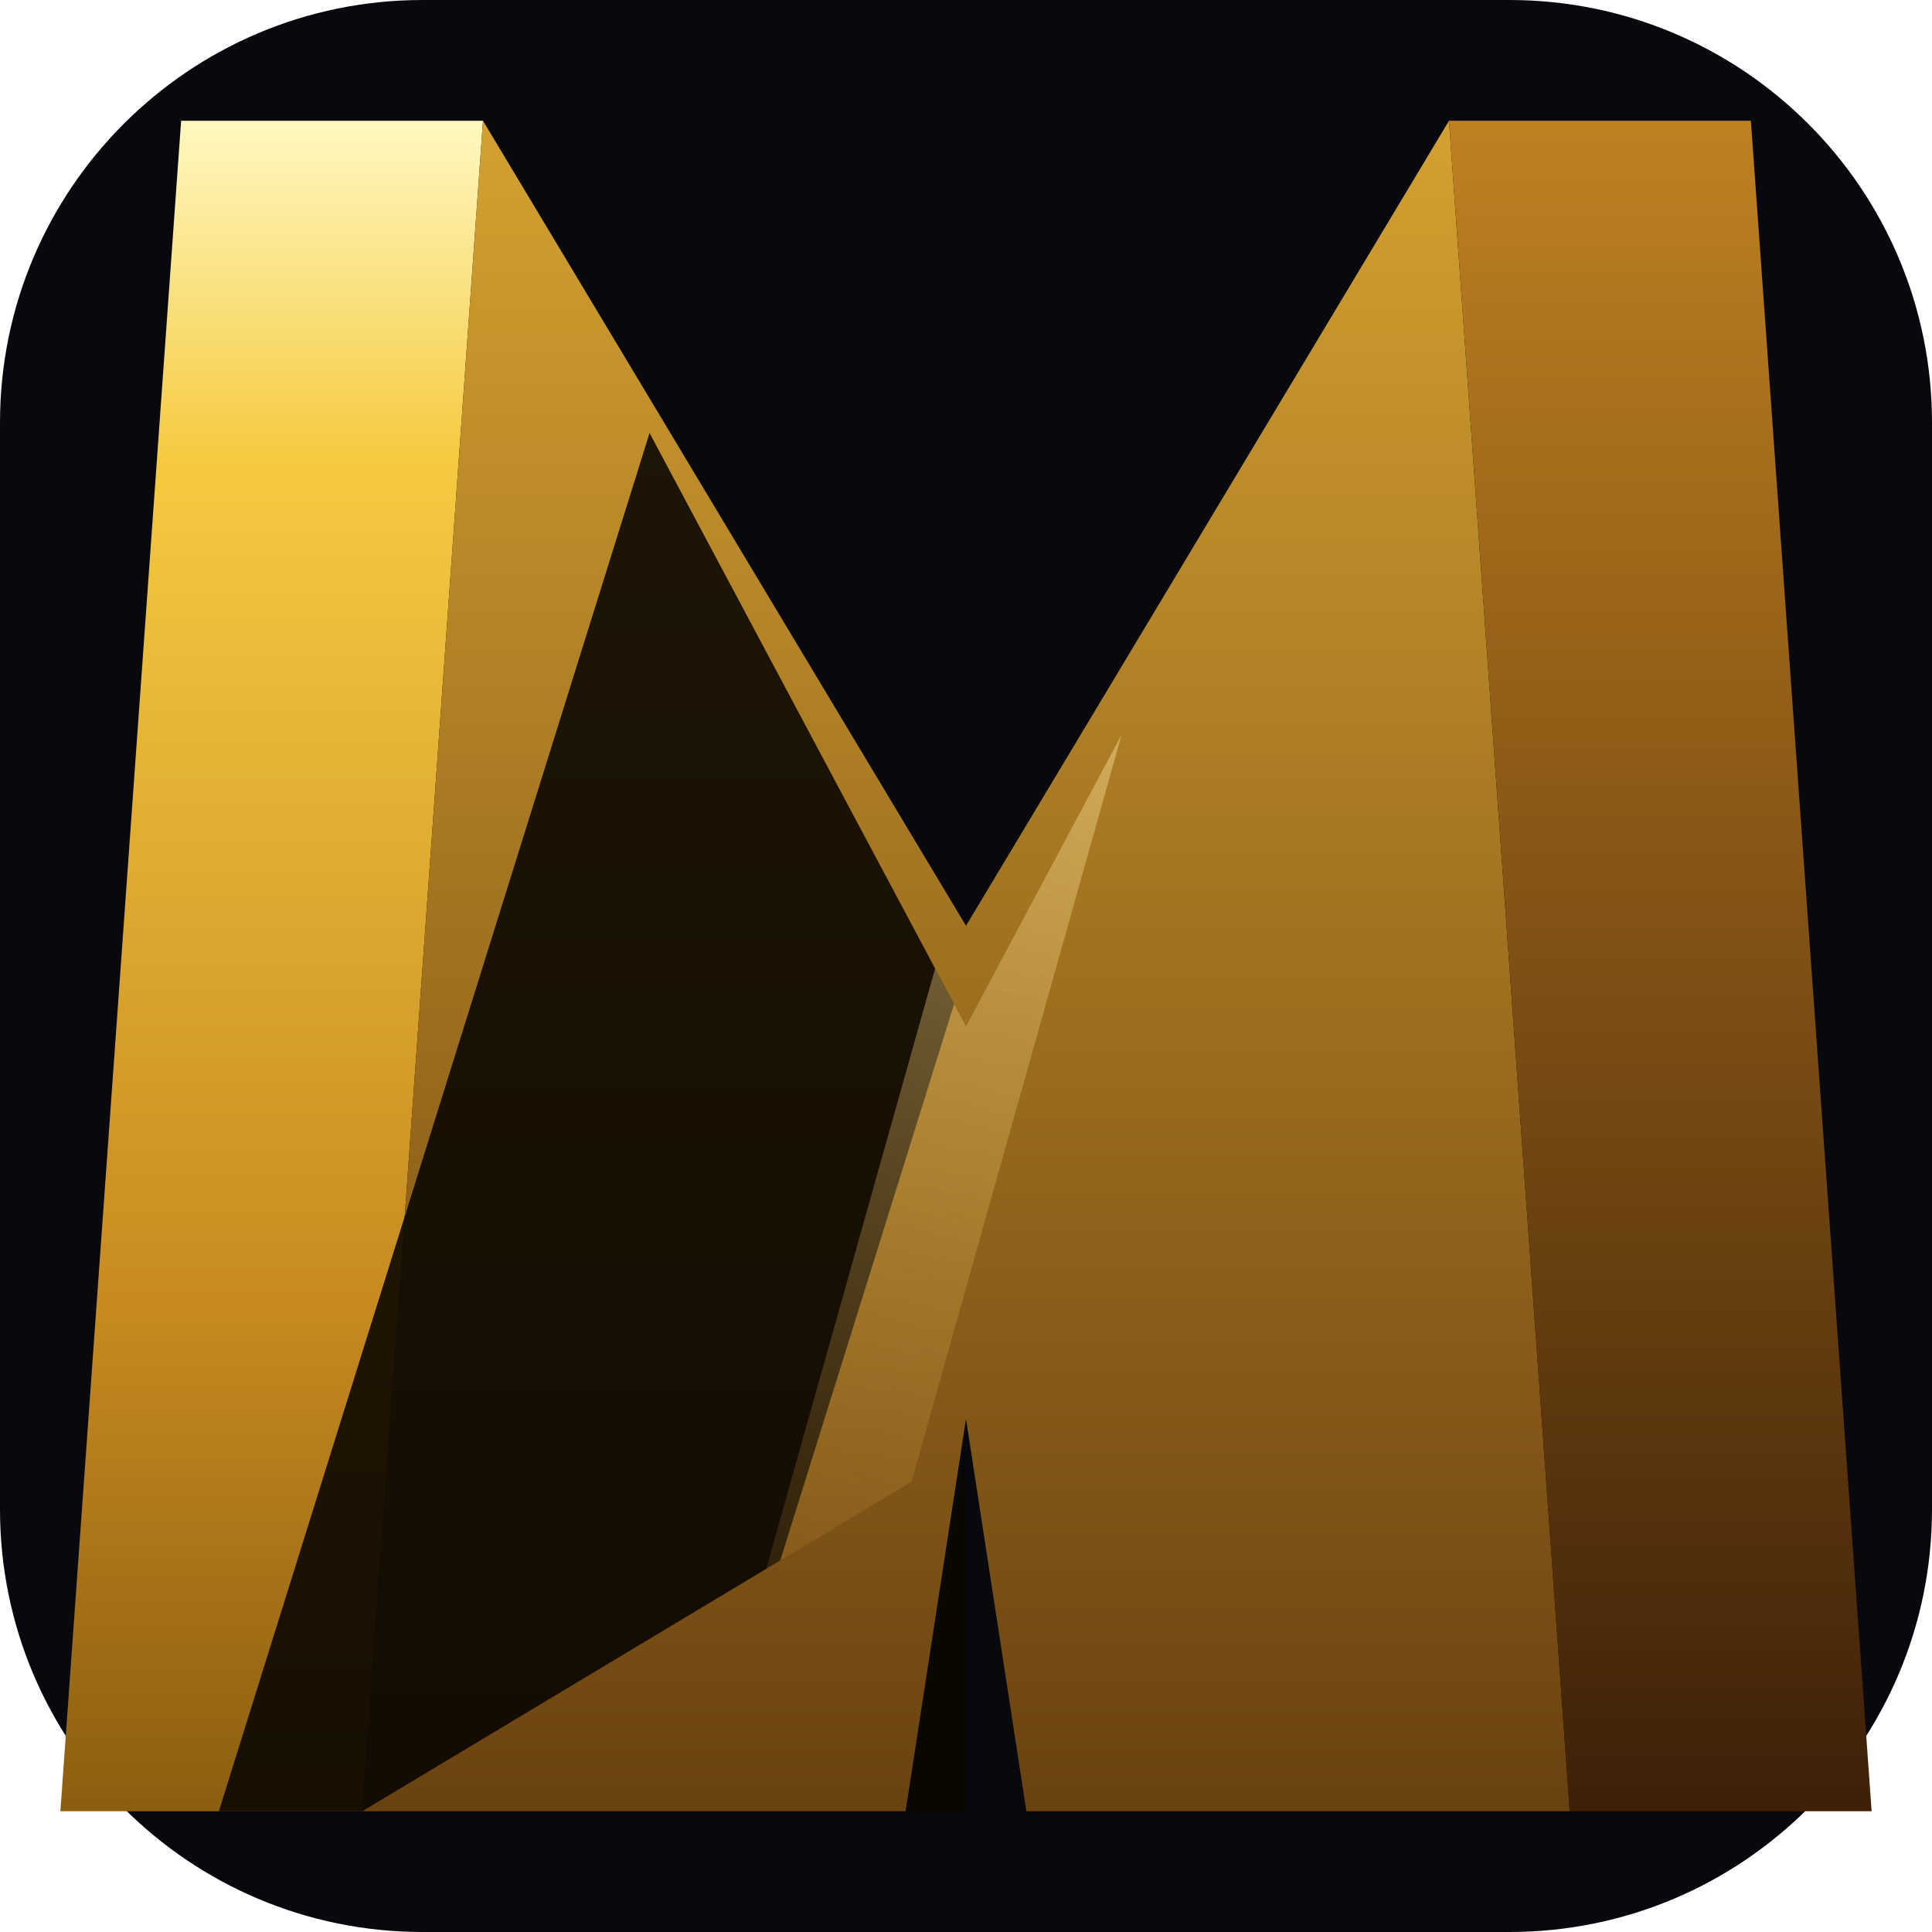
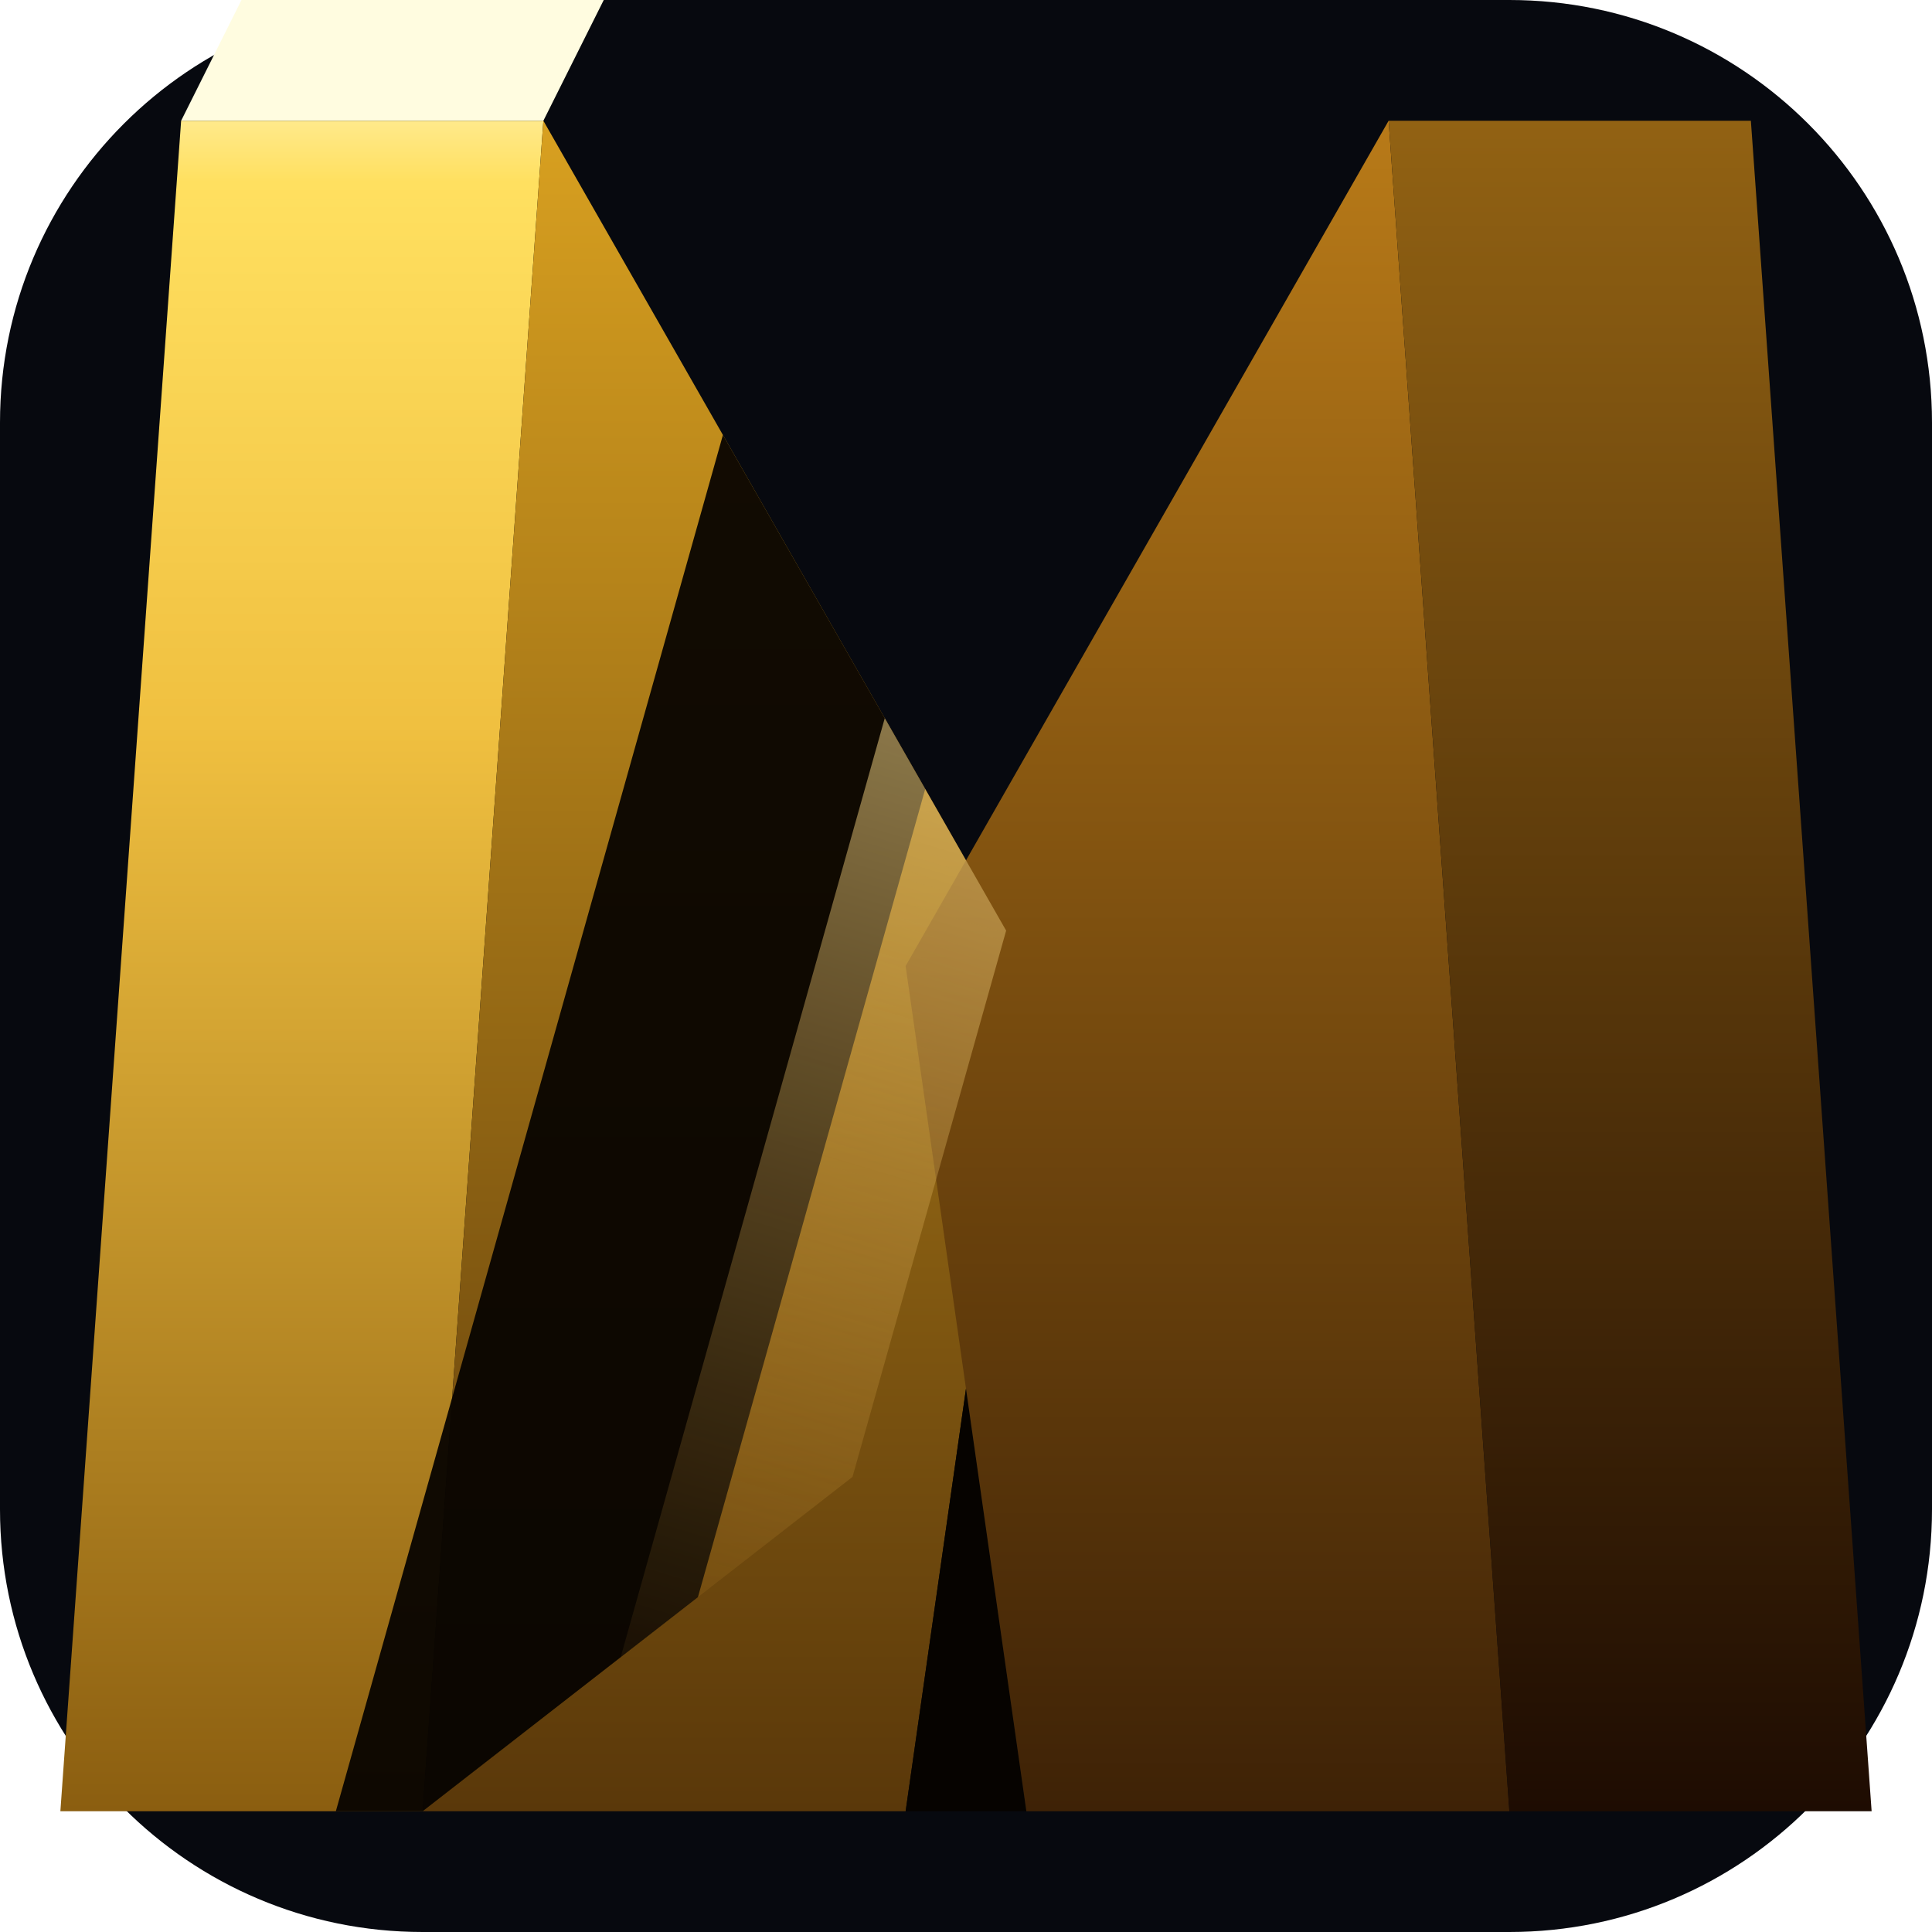
<svg xmlns="http://www.w3.org/2000/svg" viewBox="0 0 32 32" fill="none">
  <rect width="32" height="32" rx="7" fill="#07090F" />
  <defs>
-     <linearGradient id="fA" x1="4" y1="2" x2="4" y2="30" gradientUnits="userSpaceOnUse">
-       <stop offset="0%" stop-color="#FFF8C0" />
-       <stop offset="20%" stop-color="#F5CA40" />
-       <stop offset="70%" stop-color="#C88A20" />
+     <linearGradient id="fA" x1="6" y1="0" x2="6" y2="30" gradientUnits="userSpaceOnUse">
+       <stop offset="0%" stop-color="#FFFCE0" />
+       <stop offset="10%" stop-color="#FFE060" />
+       <stop offset="40%" stop-color="#F0C040" />
      <stop offset="100%" stop-color="#8B5E10" />
    </linearGradient>
-     <linearGradient id="fB" x1="11" y1="2" x2="11" y2="30" gradientUnits="userSpaceOnUse">
-       <stop offset="0%" stop-color="#D4A030" />
-       <stop offset="100%" stop-color="#6A4210" />
+     <linearGradient id="fB" x1="12" y1="2" x2="12" y2="30" gradientUnits="userSpaceOnUse">
+       <stop offset="0%" stop-color="#D8A020" />
+       <stop offset="100%" stop-color="#5A380A" />
    </linearGradient>
-     <linearGradient id="fC" x1="26" y1="2" x2="26" y2="30" gradientUnits="userSpaceOnUse">
-       <stop offset="0%" stop-color="#BF8020" />
-       <stop offset="100%" stop-color="#3E2008" />
+     <linearGradient id="fC" x1="20" y1="2" x2="20" y2="30" gradientUnits="userSpaceOnUse">
+       <stop offset="0%" stop-color="#B87A18" />
+       <stop offset="100%" stop-color="#3E2206" />
    </linearGradient>
-     <linearGradient id="fSlash" x1="20" y1="1" x2="11" y2="31" gradientUnits="userSpaceOnUse">
-       <stop offset="0%" stop-color="#FFF8C0" stop-opacity="0.85" />
-       <stop offset="100%" stop-color="#C88A20" stop-opacity="0" />
+     <linearGradient id="fD" x1="26" y1="0" x2="26" y2="30" gradientUnits="userSpaceOnUse">
+       <stop offset="0%" stop-color="#9A6814" />
+       <stop offset="100%" stop-color="#1E0C02" />
    </linearGradient>
-     <clipPath id="fClip">
-       <polygon points="1,30 3,2 8,2 16,17 24,2 29,2 31,30 26,30 16,24 6,30" />
+     <linearGradient id="fS" x1="19" y1="0" x2="10" y2="30" gradientUnits="userSpaceOnUse">
+       <stop offset="0%" stop-color="#FFF8C0" stop-opacity="0.95" />
+       <stop offset="100%" stop-color="#C88820" stop-opacity="0" />
+     </linearGradient>
+     <clipPath id="fC2">
+       <polygon points="1,30 3,2 9,2 17,16 23,2 29,2 31,30 25,30 16,23 7,30" />
    </clipPath>
  </defs>
-   <polygon points="1,30 6,30 8,2 3,2" fill="url(#fA)" />
-   <polygon points="6,30 15,30 17,17 8,2" fill="url(#fB)" />
-   <polygon points="15,30 16,30 16,24" fill="#0A0600" />
-   <polygon points="17,30 26,30 24,2 15,17" fill="url(#fB)" />
-   <polygon points="26,30 31,30 29,2 24,2" fill="url(#fC)" />
-   <g clip-path="url(#fClip)">
-     <polygon points="13,0 21,0 11,32 3,32" fill="#080500" opacity="0.88" />
-     <polygon points="20,0 22,0 13,32 11,32" fill="url(#fSlash)" />
+   <polygon points="3,2 9,2 10,0 4,0" fill="#FFFCE0" />
+   <polygon points="1,30 7,30 9,2 3,2" fill="url(#fA)" />
+   <polygon points="7,30 15,30 17,16 9,2" fill="url(#fB)" />
+   <polygon points="15,30 17,30 16,23" fill="#060300" />
+   <polygon points="17,30 25,30 23,2 15,16" fill="url(#fC)" />
+   <polygon points="25,30 31,30 29,2 23,2" fill="url(#fD)" />
+   <g clip-path="url(#fC2)">
+     <polygon points="14,0 19,0 10,32 5,32" fill="#050200" opacity="0.93" />
+     <polygon points="18,0 21,0 12,32 9,32" fill="url(#fS)" />
  </g>
</svg>
